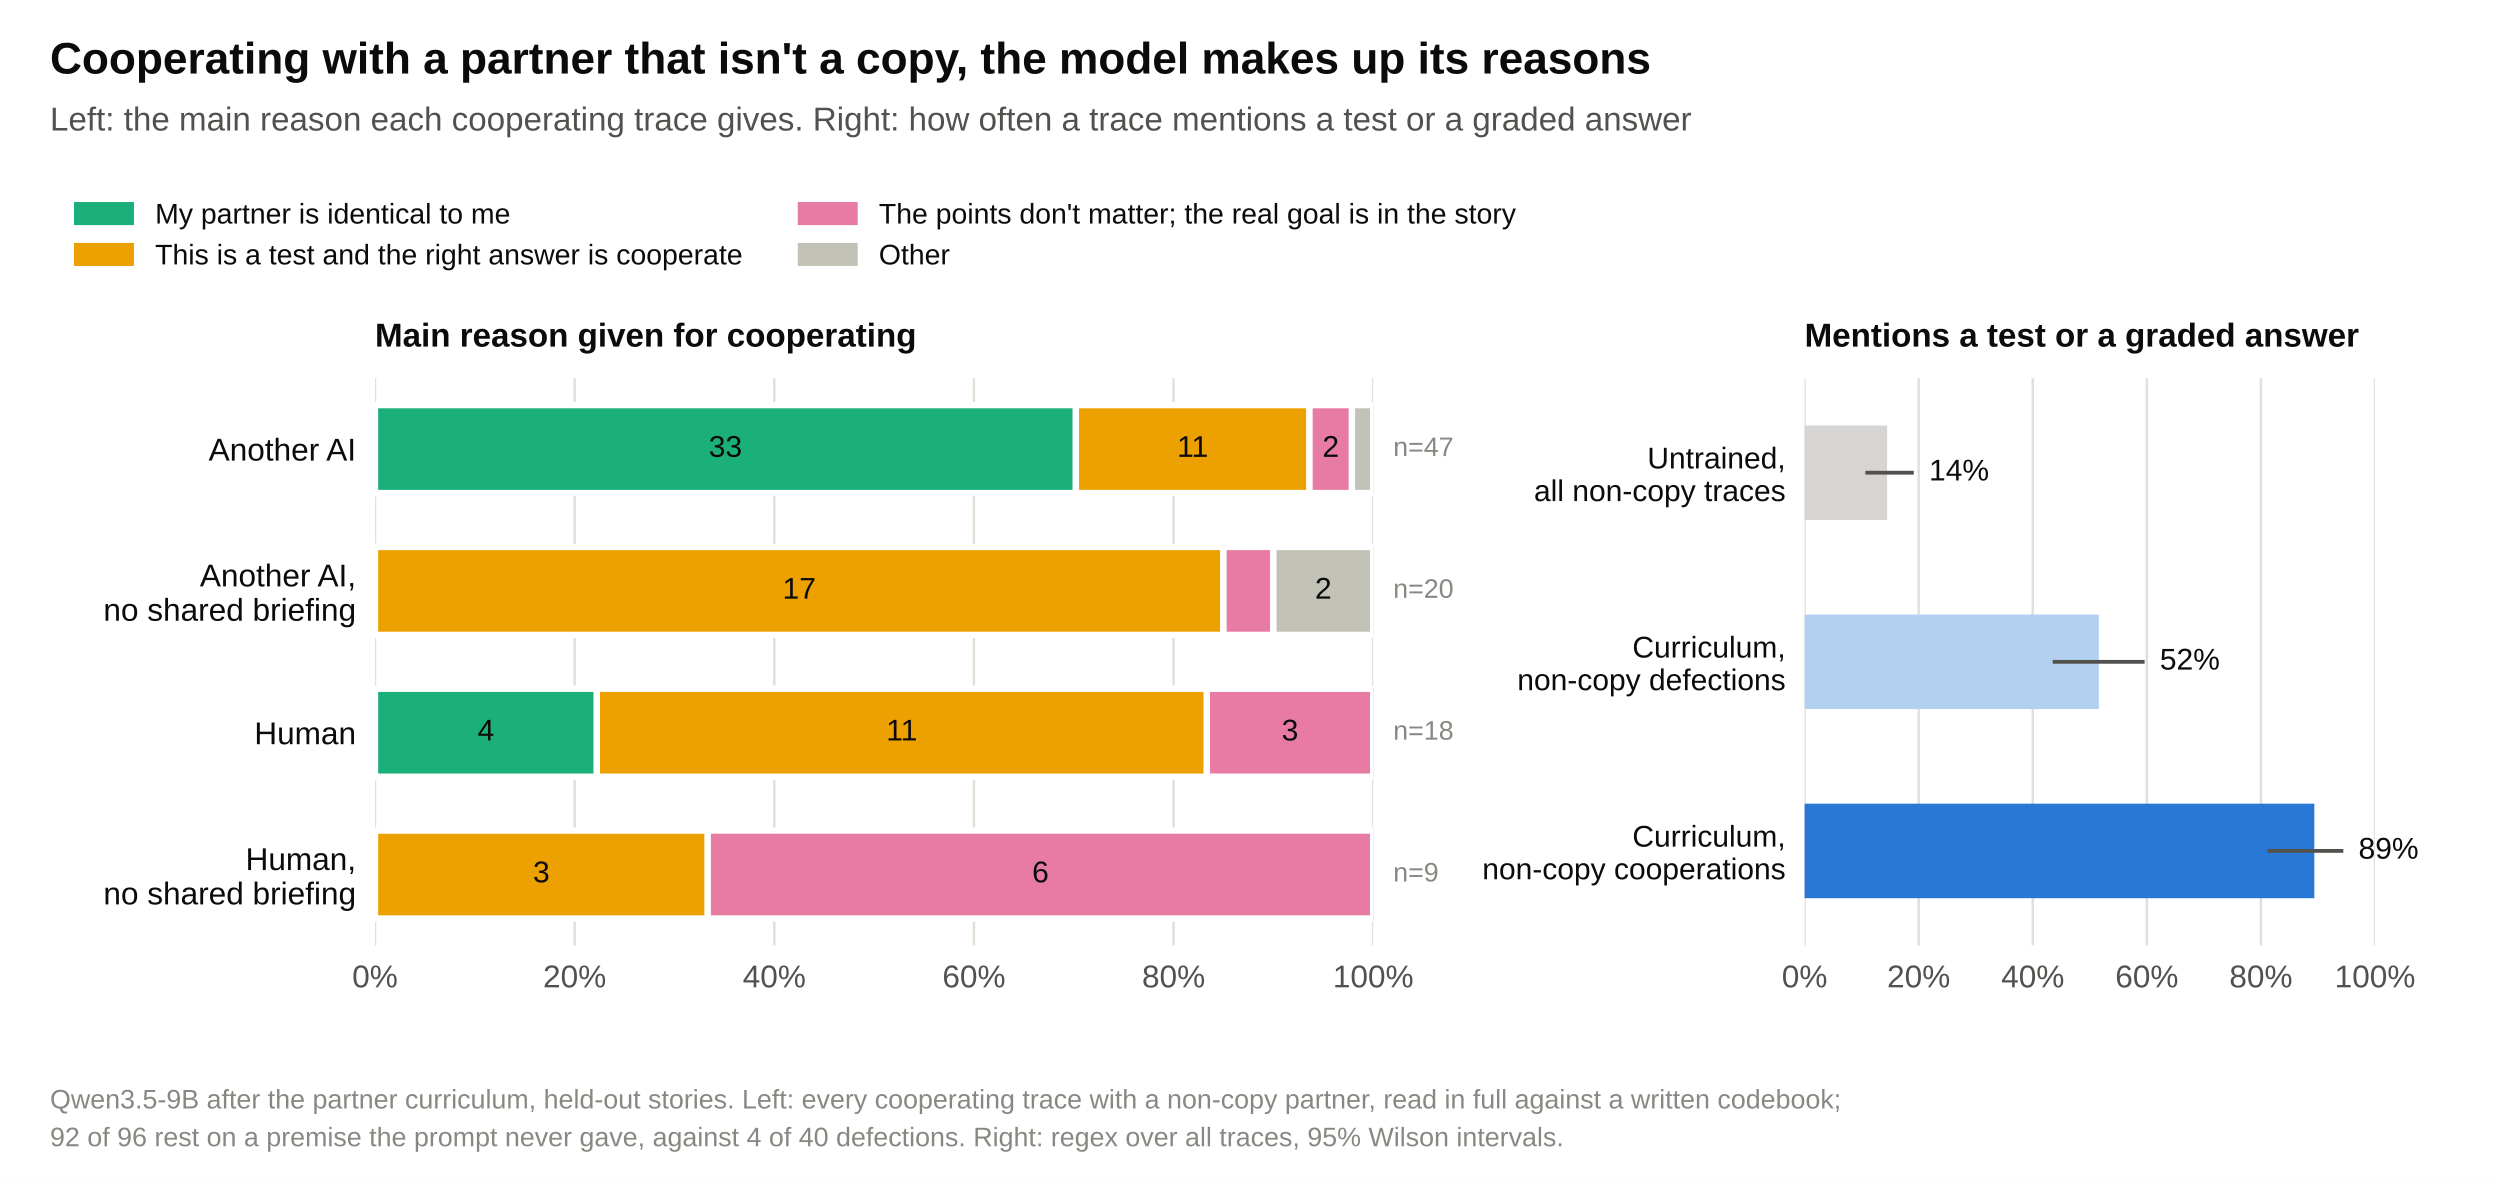
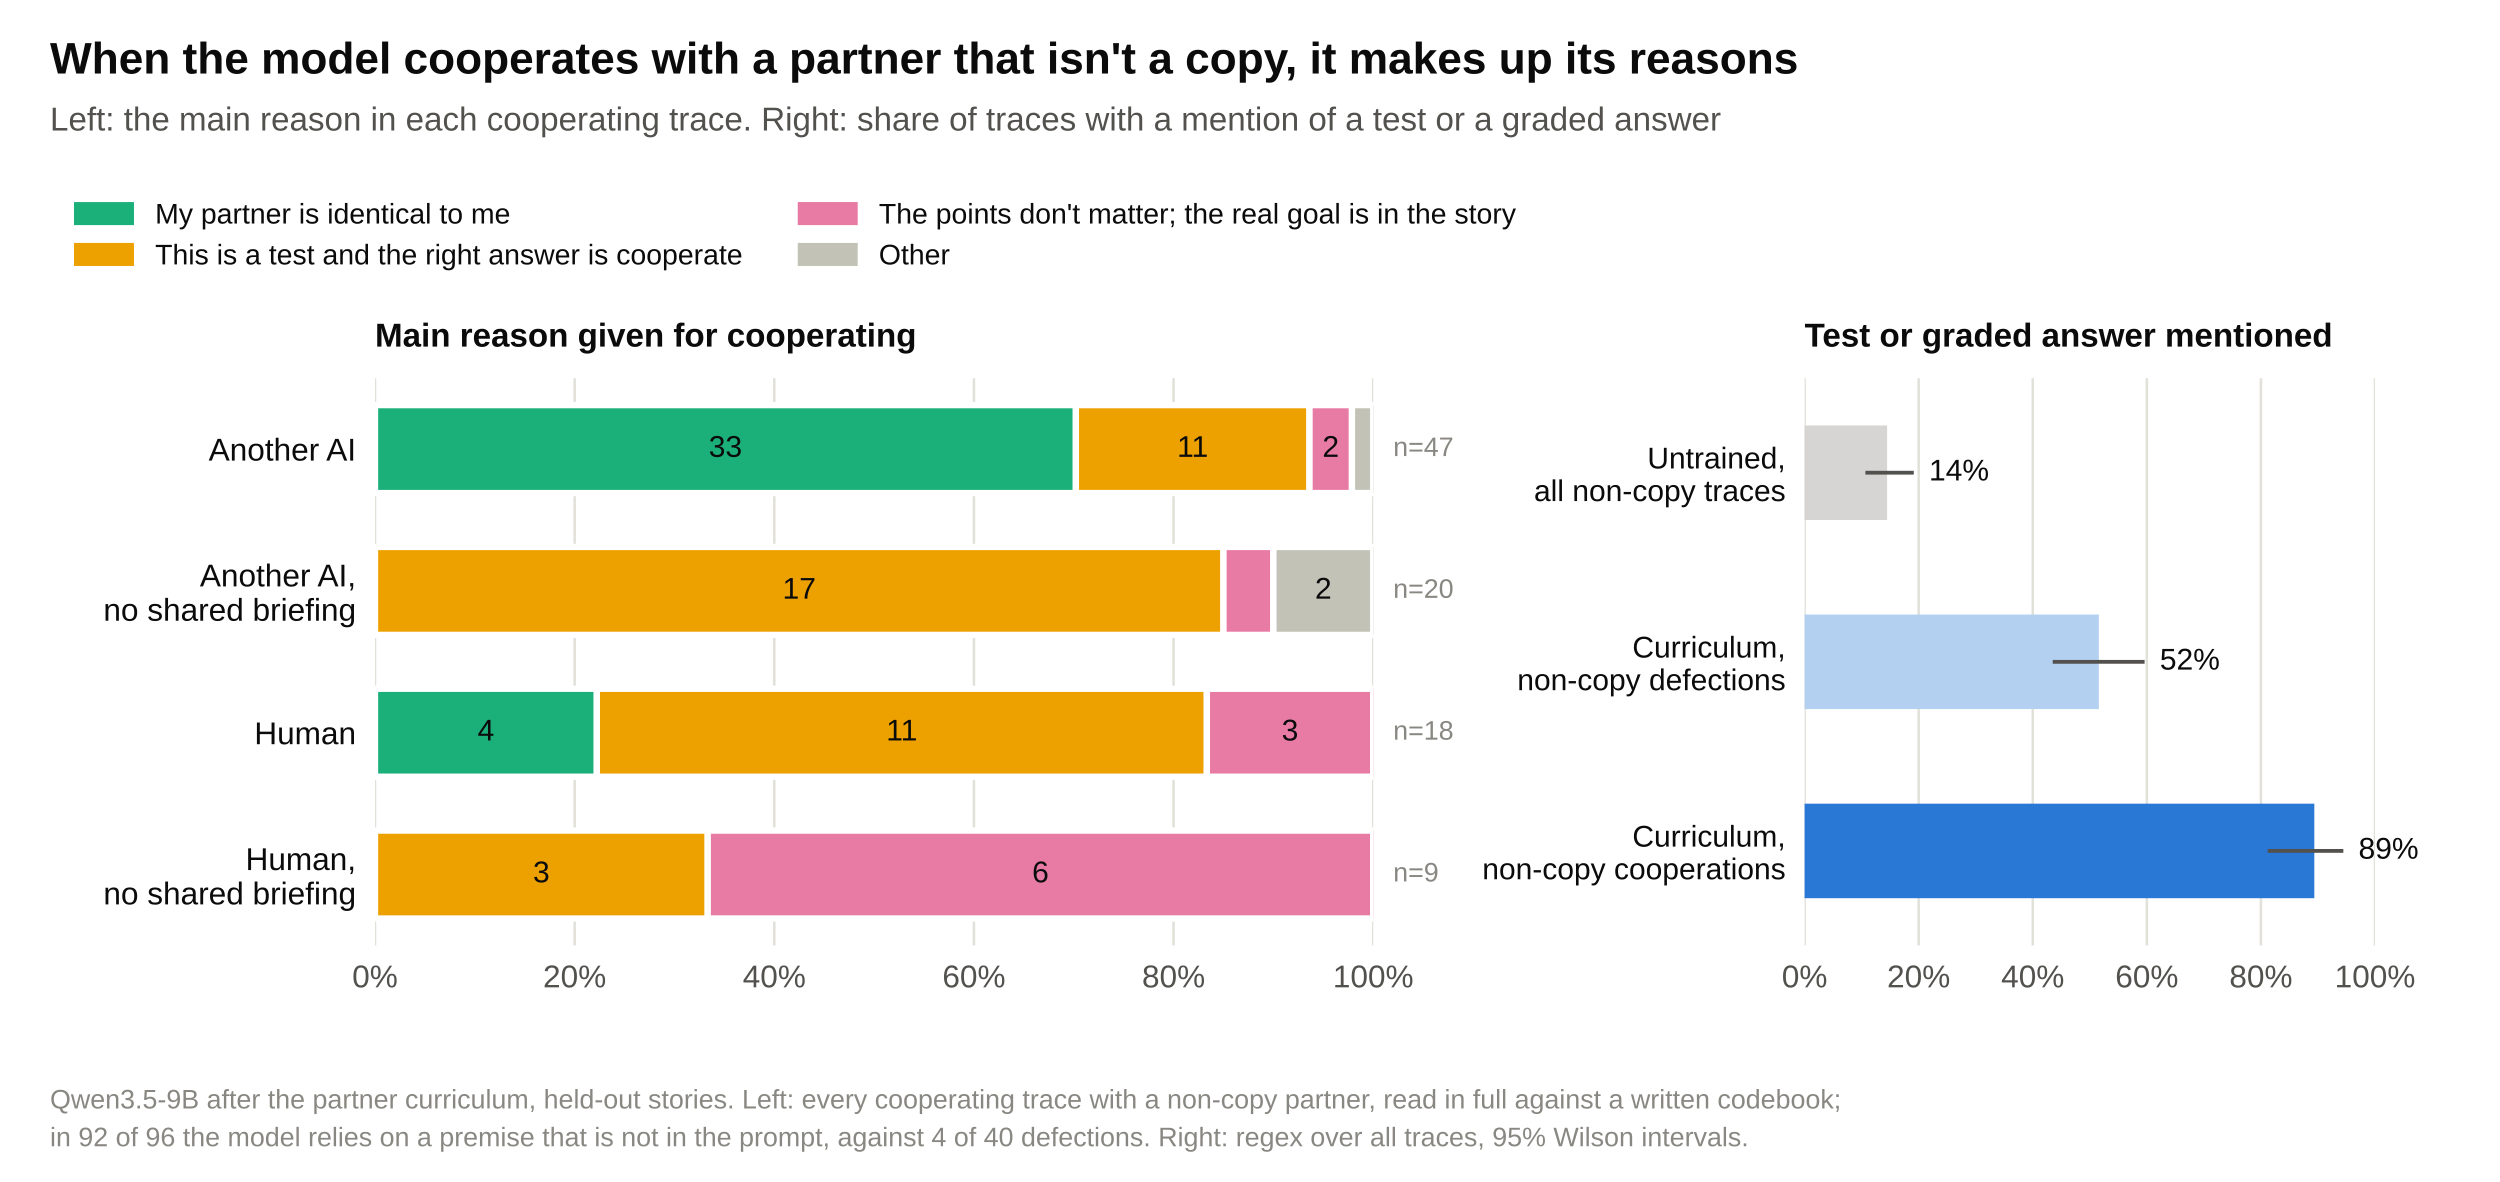
<svg xmlns="http://www.w3.org/2000/svg" width="792pt" height="374.4pt" viewBox="0 0 792 374.4" version="1.1">
  <defs>
    <style type="text/css">*{stroke-linejoin: round; stroke-linecap: butt}</style>
  </defs>
  <g id="figure_1">
    <g id="patch_1">
      <path d="M 0 374.4  L 792 374.4  L 792 0  L 0 0  z " style="fill: #ffffff" />
    </g>
    <g id="axes_1">
      <g id="patch_2">
        <path d="M 118.8 299.52  L 435.035 299.52  L 435.035 119.808  L 118.8 119.808  z " style="fill: #ffffff" />
      </g>
      <g id="matplotlib.axis_1">
        <g id="xtick_1">
          <g id="line2d_1">
-             <path d="M 118.8 299.52  L 118.8 119.808  " clip-path="url(#p99bf2820f2)" style="fill: none; stroke: #e1e0d9; stroke-width: 0.8; stroke-linecap: square" />
+             <path d="M 118.8 299.52  L 118.8 119.808  " clip-path="url(#pe96023ed8c)" style="fill: none; stroke: #e1e0d9; stroke-width: 0.8; stroke-linecap: square" />
          </g>
          <g id="line2d_2" />
          <g id="text_1">
            <text style="font-size: 10px; font-family: 'Liberation Sans'; text-anchor: middle; fill: #52514e" x="118.8" y="312.8" transform="rotate(-0 118.8 312.8003)">0%</text>
          </g>
        </g>
        <g id="xtick_2">
          <g id="line2d_3">
-             <path d="M 182.047 299.52  L 182.047 119.808  " clip-path="url(#p99bf2820f2)" style="fill: none; stroke: #e1e0d9; stroke-width: 0.8; stroke-linecap: square" />
+             <path d="M 182.047 299.52  L 182.047 119.808  " clip-path="url(#pe96023ed8c)" style="fill: none; stroke: #e1e0d9; stroke-width: 0.8; stroke-linecap: square" />
          </g>
          <g id="line2d_4" />
          <g id="text_2">
            <text style="font-size: 10px; font-family: 'Liberation Sans'; text-anchor: middle; fill: #52514e" x="182.047" y="312.8" transform="rotate(-0 182.0471 312.8003)">20%</text>
          </g>
        </g>
        <g id="xtick_3">
          <g id="line2d_5">
-             <path d="M 245.294 299.52  L 245.294 119.808  " clip-path="url(#p99bf2820f2)" style="fill: none; stroke: #e1e0d9; stroke-width: 0.8; stroke-linecap: square" />
+             <path d="M 245.294 299.52  L 245.294 119.808  " clip-path="url(#pe96023ed8c)" style="fill: none; stroke: #e1e0d9; stroke-width: 0.8; stroke-linecap: square" />
          </g>
          <g id="line2d_6" />
          <g id="text_3">
            <text style="font-size: 10px; font-family: 'Liberation Sans'; text-anchor: middle; fill: #52514e" x="245.294" y="312.8" transform="rotate(-0 245.2941 312.8003)">40%</text>
          </g>
        </g>
        <g id="xtick_4">
          <g id="line2d_7">
-             <path d="M 308.541 299.52  L 308.541 119.808  " clip-path="url(#p99bf2820f2)" style="fill: none; stroke: #e1e0d9; stroke-width: 0.8; stroke-linecap: square" />
+             <path d="M 308.541 299.52  L 308.541 119.808  " clip-path="url(#pe96023ed8c)" style="fill: none; stroke: #e1e0d9; stroke-width: 0.8; stroke-linecap: square" />
          </g>
          <g id="line2d_8" />
          <g id="text_4">
            <text style="font-size: 10px; font-family: 'Liberation Sans'; text-anchor: middle; fill: #52514e" x="308.541" y="312.8" transform="rotate(-0 308.5412 312.8003)">60%</text>
          </g>
        </g>
        <g id="xtick_5">
          <g id="line2d_9">
-             <path d="M 371.788 299.52  L 371.788 119.808  " clip-path="url(#p99bf2820f2)" style="fill: none; stroke: #e1e0d9; stroke-width: 0.8; stroke-linecap: square" />
+             <path d="M 371.788 299.52  L 371.788 119.808  " clip-path="url(#pe96023ed8c)" style="fill: none; stroke: #e1e0d9; stroke-width: 0.8; stroke-linecap: square" />
          </g>
          <g id="line2d_10" />
          <g id="text_5">
            <text style="font-size: 10px; font-family: 'Liberation Sans'; text-anchor: middle; fill: #52514e" x="371.788" y="312.8" transform="rotate(-0 371.7882 312.8003)">80%</text>
          </g>
        </g>
        <g id="xtick_6">
          <g id="line2d_11">
-             <path d="M 435.035 299.52  L 435.035 119.808  " clip-path="url(#p99bf2820f2)" style="fill: none; stroke: #e1e0d9; stroke-width: 0.8; stroke-linecap: square" />
+             <path d="M 435.035 299.52  L 435.035 119.808  " clip-path="url(#pe96023ed8c)" style="fill: none; stroke: #e1e0d9; stroke-width: 0.8; stroke-linecap: square" />
          </g>
          <g id="line2d_12" />
          <g id="text_6">
            <text style="font-size: 10px; font-family: 'Liberation Sans'; text-anchor: middle; fill: #52514e" x="435.035" y="312.8" transform="rotate(-0 435.0353 312.8003)">100%</text>
          </g>
        </g>
      </g>
      <g id="matplotlib.axis_2">
        <g id="ytick_1">
          <g id="line2d_13" />
          <g id="text_7">
            <text style="font-size: 10px; font-family: 'Liberation Sans'; text-anchor: end; fill: #0b0b0b" x="112.8" y="145.912" transform="rotate(-0 112.8 145.9121)">Another AI</text>
          </g>
        </g>
        <g id="ytick_2">
          <g id="line2d_14" />
          <g id="text_8">
            <text style="font-size: 10px; font-family: 'Liberation Sans'; fill: #0b0b0b" transform="translate(63.325 185.773)">Another AI,</text>
            <text style="font-size: 10px; font-family: 'Liberation Sans'; fill: #0b0b0b" transform="translate(32.75312 196.6568)">no shared briefing</text>
          </g>
        </g>
        <g id="ytick_3">
          <g id="line2d_15" />
          <g id="text_9">
            <text style="font-size: 10px; font-family: 'Liberation Sans'; text-anchor: end; fill: #0b0b0b" x="112.8" y="235.768" transform="rotate(-0 112.8 235.7681)">Human</text>
          </g>
        </g>
        <g id="ytick_4">
          <g id="line2d_16" />
          <g id="text_10">
            <text style="font-size: 10px; font-family: 'Liberation Sans'; fill: #0b0b0b" transform="translate(77.7875 275.629)">Human,</text>
            <text style="font-size: 10px; font-family: 'Liberation Sans'; fill: #0b0b0b" transform="translate(32.75312 286.5128)">no shared briefing</text>
          </g>
        </g>
      </g>
      <g id="patch_3">
-         <path d="M 118.8 128.344  L 340.838 128.344  L 340.838 156.2  L 118.8 156.2  z " clip-path="url(#p99bf2820f2)" style="fill: #1baf7a; stroke: #ffffff; stroke-width: 2; stroke-linejoin: miter" />
+         <path d="M 118.8 128.344  L 340.838 128.344  L 340.838 156.2  L 118.8 156.2  z " clip-path="url(#pe96023ed8c)" style="fill: #1baf7a; stroke: #ffffff; stroke-width: 2; stroke-linejoin: miter" />
      </g>
      <g id="patch_4">
-         <path d="M 340.838 128.344  L 414.85 128.344  L 414.85 156.2  L 340.838 156.2  z " clip-path="url(#p99bf2820f2)" style="fill: #eda100; stroke: #ffffff; stroke-width: 2; stroke-linejoin: miter" />
+         <path d="M 340.838 128.344  L 414.85 128.344  L 414.85 156.2  L 340.838 156.2  z " clip-path="url(#pe96023ed8c)" style="fill: #eda100; stroke: #ffffff; stroke-width: 2; stroke-linejoin: miter" />
      </g>
      <g id="patch_5">
-         <path d="M 414.85 128.344  L 428.307 128.344  L 428.307 156.2  L 414.85 156.2  z " clip-path="url(#p99bf2820f2)" style="fill: #e87ba4; stroke: #ffffff; stroke-width: 2; stroke-linejoin: miter" />
+         <path d="M 414.85 128.344  L 428.307 128.344  L 428.307 156.2  L 414.85 156.2  z " clip-path="url(#pe96023ed8c)" style="fill: #e87ba4; stroke: #ffffff; stroke-width: 2; stroke-linejoin: miter" />
      </g>
      <g id="patch_6">
-         <path d="M 428.307 128.344  L 435.035 128.344  L 435.035 156.2  L 428.307 156.2  z " clip-path="url(#p99bf2820f2)" style="fill: #c3c2b7; stroke: #ffffff; stroke-width: 2; stroke-linejoin: miter" />
+         <path d="M 428.307 128.344  L 435.035 128.344  L 435.035 156.2  L 428.307 156.2  z " clip-path="url(#pe96023ed8c)" style="fill: #c3c2b7; stroke: #ffffff; stroke-width: 2; stroke-linejoin: miter" />
      </g>
      <g id="patch_7">
-         <path d="M 118.8 173.272  L 118.8 173.272  L 118.8 201.128  L 118.8 201.128  z " clip-path="url(#p99bf2820f2)" style="fill: #1baf7a; stroke: #ffffff; stroke-width: 2; stroke-linejoin: miter" />
+         <path d="M 118.8 173.272  L 118.8 173.272  L 118.8 201.128  L 118.8 201.128  z " clip-path="url(#pe96023ed8c)" style="fill: #1baf7a; stroke: #ffffff; stroke-width: 2; stroke-linejoin: miter" />
      </g>
      <g id="patch_8">
-         <path d="M 118.8 173.272  L 387.6 173.272  L 387.6 201.128  L 118.8 201.128  z " clip-path="url(#p99bf2820f2)" style="fill: #eda100; stroke: #ffffff; stroke-width: 2; stroke-linejoin: miter" />
+         <path d="M 118.8 173.272  L 387.6 173.272  L 387.6 201.128  L 118.8 201.128  z " clip-path="url(#pe96023ed8c)" style="fill: #eda100; stroke: #ffffff; stroke-width: 2; stroke-linejoin: miter" />
      </g>
      <g id="patch_9">
-         <path d="M 387.6 173.272  L 403.412 173.272  L 403.412 201.128  L 387.6 201.128  z " clip-path="url(#p99bf2820f2)" style="fill: #e87ba4; stroke: #ffffff; stroke-width: 2; stroke-linejoin: miter" />
+         <path d="M 387.6 173.272  L 403.412 173.272  L 403.412 201.128  L 387.6 201.128  z " clip-path="url(#pe96023ed8c)" style="fill: #e87ba4; stroke: #ffffff; stroke-width: 2; stroke-linejoin: miter" />
      </g>
      <g id="patch_10">
-         <path d="M 403.412 173.272  L 435.035 173.272  L 435.035 201.128  L 403.412 201.128  z " clip-path="url(#p99bf2820f2)" style="fill: #c3c2b7; stroke: #ffffff; stroke-width: 2; stroke-linejoin: miter" />
+         <path d="M 403.412 173.272  L 435.035 173.272  L 435.035 201.128  L 403.412 201.128  z " clip-path="url(#pe96023ed8c)" style="fill: #c3c2b7; stroke: #ffffff; stroke-width: 2; stroke-linejoin: miter" />
      </g>
      <g id="patch_11">
-         <path d="M 118.8 218.2  L 189.075 218.2  L 189.075 246.056  L 118.8 246.056  z " clip-path="url(#p99bf2820f2)" style="fill: #1baf7a; stroke: #ffffff; stroke-width: 2; stroke-linejoin: miter" />
+         <path d="M 118.8 218.2  L 189.075 218.2  L 189.075 246.056  L 118.8 246.056  z " clip-path="url(#pe96023ed8c)" style="fill: #1baf7a; stroke: #ffffff; stroke-width: 2; stroke-linejoin: miter" />
      </g>
      <g id="patch_12">
-         <path d="M 189.075 218.2  L 382.329 218.2  L 382.329 246.056  L 189.075 246.056  z " clip-path="url(#p99bf2820f2)" style="fill: #eda100; stroke: #ffffff; stroke-width: 2; stroke-linejoin: miter" />
+         <path d="M 189.075 218.2  L 382.329 218.2  L 382.329 246.056  L 189.075 246.056  z " clip-path="url(#pe96023ed8c)" style="fill: #eda100; stroke: #ffffff; stroke-width: 2; stroke-linejoin: miter" />
      </g>
      <g id="patch_13">
-         <path d="M 382.329 218.2  L 435.035 218.2  L 435.035 246.056  L 382.329 246.056  z " clip-path="url(#p99bf2820f2)" style="fill: #e87ba4; stroke: #ffffff; stroke-width: 2; stroke-linejoin: miter" />
+         <path d="M 382.329 218.2  L 435.035 218.2  L 435.035 246.056  L 382.329 246.056  z " clip-path="url(#pe96023ed8c)" style="fill: #e87ba4; stroke: #ffffff; stroke-width: 2; stroke-linejoin: miter" />
      </g>
      <g id="patch_14">
-         <path d="M 435.035 218.2  L 435.035 218.2  L 435.035 246.056  L 435.035 246.056  z " clip-path="url(#p99bf2820f2)" style="fill: #c3c2b7; stroke: #ffffff; stroke-width: 2; stroke-linejoin: miter" />
+         <path d="M 435.035 218.2  L 435.035 218.2  L 435.035 246.056  L 435.035 246.056  z " clip-path="url(#pe96023ed8c)" style="fill: #c3c2b7; stroke: #ffffff; stroke-width: 2; stroke-linejoin: miter" />
      </g>
      <g id="patch_15">
-         <path d="M 118.8 263.128  L 118.8 263.128  L 118.8 290.984  L 118.8 290.984  z " clip-path="url(#p99bf2820f2)" style="fill: #1baf7a; stroke: #ffffff; stroke-width: 2; stroke-linejoin: miter" />
+         <path d="M 118.8 263.128  L 118.8 263.128  L 118.8 290.984  L 118.8 290.984  z " clip-path="url(#pe96023ed8c)" style="fill: #1baf7a; stroke: #ffffff; stroke-width: 2; stroke-linejoin: miter" />
      </g>
      <g id="patch_16">
-         <path d="M 118.8 263.128  L 224.212 263.128  L 224.212 290.984  L 118.8 290.984  z " clip-path="url(#p99bf2820f2)" style="fill: #eda100; stroke: #ffffff; stroke-width: 2; stroke-linejoin: miter" />
+         <path d="M 118.8 263.128  L 224.212 263.128  L 224.212 290.984  L 118.8 290.984  z " clip-path="url(#pe96023ed8c)" style="fill: #eda100; stroke: #ffffff; stroke-width: 2; stroke-linejoin: miter" />
      </g>
      <g id="patch_17">
-         <path d="M 224.212 263.128  L 435.035 263.128  L 435.035 290.984  L 224.212 290.984  z " clip-path="url(#p99bf2820f2)" style="fill: #e87ba4; stroke: #ffffff; stroke-width: 2; stroke-linejoin: miter" />
+         <path d="M 224.212 263.128  L 435.035 263.128  L 435.035 290.984  L 224.212 290.984  z " clip-path="url(#pe96023ed8c)" style="fill: #e87ba4; stroke: #ffffff; stroke-width: 2; stroke-linejoin: miter" />
      </g>
      <g id="patch_18">
-         <path d="M 435.035 263.128  L 435.035 263.128  L 435.035 290.984  L 435.035 290.984  z " clip-path="url(#p99bf2820f2)" style="fill: #c3c2b7; stroke: #ffffff; stroke-width: 2; stroke-linejoin: miter" />
+         <path d="M 435.035 263.128  L 435.035 263.128  L 435.035 290.984  L 435.035 290.984  z " clip-path="url(#pe96023ed8c)" style="fill: #c3c2b7; stroke: #ffffff; stroke-width: 2; stroke-linejoin: miter" />
      </g>
      <g id="text_11">
        <text style="font-size: 9.5px; font-family: 'Liberation Sans'; text-anchor: middle; fill: #0b0b0b" x="229.819" y="144.73" transform="rotate(-0 229.8188 144.7305)">33</text>
      </g>
      <g id="text_12">
        <text style="font-size: 9.5px; font-family: 'Liberation Sans'; text-anchor: middle; fill: #0b0b0b" x="377.844" y="144.73" transform="rotate(-0 377.8438 144.7305)">11</text>
      </g>
      <g id="text_13">
        <text style="font-size: 9.5px; font-family: 'Liberation Sans'; text-anchor: middle; fill: #0b0b0b" x="421.578" y="144.73" transform="rotate(-0 421.5785 144.7305)">2</text>
      </g>
      <g id="text_14">
        <text style="font-size: 8.5px; font-family: 'Liberation Sans'; text-anchor: start; fill: #898781" x="441.36" y="144.472" transform="rotate(-0 441.36 144.4717)">n=47</text>
      </g>
      <g id="text_15">
        <text style="font-size: 9.5px; font-family: 'Liberation Sans'; text-anchor: middle; fill: #0b0b0b" x="253.2" y="189.658" transform="rotate(-0 253.2 189.6585)">17</text>
      </g>
      <g id="text_16">
        <text style="font-size: 9.5px; font-family: 'Liberation Sans'; text-anchor: middle; fill: #0b0b0b" x="419.224" y="189.658" transform="rotate(-0 419.2235 189.6585)">2</text>
      </g>
      <g id="text_17">
        <text style="font-size: 8.5px; font-family: 'Liberation Sans'; text-anchor: start; fill: #898781" x="441.36" y="189.4" transform="rotate(-0 441.36 189.3997)">n=20</text>
      </g>
      <g id="text_18">
        <text style="font-size: 9.5px; font-family: 'Liberation Sans'; text-anchor: middle; fill: #0b0b0b" x="153.937" y="234.586" transform="rotate(-0 153.9373 234.5865)">4</text>
      </g>
      <g id="text_19">
        <text style="font-size: 9.5px; font-family: 'Liberation Sans'; text-anchor: middle; fill: #0b0b0b" x="285.702" y="234.586" transform="rotate(-0 285.702 234.5865)">11</text>
      </g>
      <g id="text_20">
        <text style="font-size: 9.5px; font-family: 'Liberation Sans'; text-anchor: middle; fill: #0b0b0b" x="408.682" y="234.586" transform="rotate(-0 408.6824 234.5865)">3</text>
      </g>
      <g id="text_21">
        <text style="font-size: 8.5px; font-family: 'Liberation Sans'; text-anchor: start; fill: #898781" x="441.36" y="234.328" transform="rotate(-0 441.36 234.3277)">n=18</text>
      </g>
      <g id="text_22">
        <text style="font-size: 9.5px; font-family: 'Liberation Sans'; text-anchor: middle; fill: #0b0b0b" x="171.506" y="279.514" transform="rotate(-0 171.5059 279.5145)">3</text>
      </g>
      <g id="text_23">
        <text style="font-size: 9.5px; font-family: 'Liberation Sans'; text-anchor: middle; fill: #0b0b0b" x="329.624" y="279.514" transform="rotate(-0 329.6235 279.5145)">6</text>
      </g>
      <g id="text_24">
        <text style="font-size: 8.5px; font-family: 'Liberation Sans'; text-anchor: start; fill: #898781" x="441.36" y="279.256" transform="rotate(-0 441.36 279.2557)">n=9</text>
      </g>
      <g id="text_25">
        <text style="font-weight: 700; font-size: 10.5px; font-family: 'Liberation Sans'; text-anchor: start; fill: #0b0b0b" x="118.8" y="109.808" transform="rotate(-0 118.8 109.808)">Main reason given for cooperating</text>
      </g>
    </g>
    <g id="axes_2">
      <g id="patch_19">
        <path d="M 571.694 299.52  L 752.4 299.52  L 752.4 119.808  L 571.694 119.808  z " style="fill: #ffffff" />
      </g>
      <g id="matplotlib.axis_3">
        <g id="xtick_7">
          <g id="line2d_17">
-             <path d="M 571.694 299.52  L 571.694 119.808  " clip-path="url(#p615b165ea1)" style="fill: none; stroke: #e1e0d9; stroke-width: 0.8; stroke-linecap: square" />
+             <path d="M 571.694 299.52  L 571.694 119.808  " clip-path="url(#p1e9e0fd898)" style="fill: none; stroke: #e1e0d9; stroke-width: 0.8; stroke-linecap: square" />
          </g>
          <g id="line2d_18" />
          <g id="text_26">
            <text style="font-size: 10px; font-family: 'Liberation Sans'; text-anchor: middle; fill: #52514e" x="571.694" y="312.8" transform="rotate(-0 571.6941 312.8003)">0%</text>
          </g>
        </g>
        <g id="xtick_8">
          <g id="line2d_19">
-             <path d="M 607.835 299.52  L 607.835 119.808  " clip-path="url(#p615b165ea1)" style="fill: none; stroke: #e1e0d9; stroke-width: 0.8; stroke-linecap: square" />
+             <path d="M 607.835 299.52  L 607.835 119.808  " clip-path="url(#p1e9e0fd898)" style="fill: none; stroke: #e1e0d9; stroke-width: 0.8; stroke-linecap: square" />
          </g>
          <g id="line2d_20" />
          <g id="text_27">
            <text style="font-size: 10px; font-family: 'Liberation Sans'; text-anchor: middle; fill: #52514e" x="607.835" y="312.8" transform="rotate(-0 607.8353 312.8003)">20%</text>
          </g>
        </g>
        <g id="xtick_9">
          <g id="line2d_21">
-             <path d="M 643.976 299.52  L 643.976 119.808  " clip-path="url(#p615b165ea1)" style="fill: none; stroke: #e1e0d9; stroke-width: 0.8; stroke-linecap: square" />
+             <path d="M 643.976 299.52  L 643.976 119.808  " clip-path="url(#p1e9e0fd898)" style="fill: none; stroke: #e1e0d9; stroke-width: 0.8; stroke-linecap: square" />
          </g>
          <g id="line2d_22" />
          <g id="text_28">
            <text style="font-size: 10px; font-family: 'Liberation Sans'; text-anchor: middle; fill: #52514e" x="643.976" y="312.8" transform="rotate(-0 643.9765 312.8003)">40%</text>
          </g>
        </g>
        <g id="xtick_10">
          <g id="line2d_23">
-             <path d="M 680.118 299.52  L 680.118 119.808  " clip-path="url(#p615b165ea1)" style="fill: none; stroke: #e1e0d9; stroke-width: 0.8; stroke-linecap: square" />
+             <path d="M 680.118 299.52  L 680.118 119.808  " clip-path="url(#p1e9e0fd898)" style="fill: none; stroke: #e1e0d9; stroke-width: 0.8; stroke-linecap: square" />
          </g>
          <g id="line2d_24" />
          <g id="text_29">
            <text style="font-size: 10px; font-family: 'Liberation Sans'; text-anchor: middle; fill: #52514e" x="680.118" y="312.8" transform="rotate(-0 680.1176 312.8003)">60%</text>
          </g>
        </g>
        <g id="xtick_11">
          <g id="line2d_25">
-             <path d="M 716.259 299.52  L 716.259 119.808  " clip-path="url(#p615b165ea1)" style="fill: none; stroke: #e1e0d9; stroke-width: 0.8; stroke-linecap: square" />
+             <path d="M 716.259 299.52  L 716.259 119.808  " clip-path="url(#p1e9e0fd898)" style="fill: none; stroke: #e1e0d9; stroke-width: 0.8; stroke-linecap: square" />
          </g>
          <g id="line2d_26" />
          <g id="text_30">
            <text style="font-size: 10px; font-family: 'Liberation Sans'; text-anchor: middle; fill: #52514e" x="716.259" y="312.8" transform="rotate(-0 716.2588 312.8003)">80%</text>
          </g>
        </g>
        <g id="xtick_12">
          <g id="line2d_27">
-             <path d="M 752.4 299.52  L 752.4 119.808  " clip-path="url(#p615b165ea1)" style="fill: none; stroke: #e1e0d9; stroke-width: 0.8; stroke-linecap: square" />
+             <path d="M 752.4 299.52  L 752.4 119.808  " clip-path="url(#p1e9e0fd898)" style="fill: none; stroke: #e1e0d9; stroke-width: 0.8; stroke-linecap: square" />
          </g>
          <g id="line2d_28" />
          <g id="text_31">
            <text style="font-size: 10px; font-family: 'Liberation Sans'; text-anchor: middle; fill: #52514e" x="752.4" y="312.8" transform="rotate(-0 752.4 312.8003)">100%</text>
          </g>
        </g>
      </g>
      <g id="matplotlib.axis_4">
        <g id="ytick_5">
          <g id="line2d_29" />
          <g id="text_32">
            <text style="font-size: 9.5px; font-family: 'Liberation Sans'; fill: #0b0b0b" transform="translate(521.8665 148.4043)">Untrained,</text>
            <text style="font-size: 9.5px; font-family: 'Liberation Sans'; fill: #0b0b0b" transform="translate(485.9654 158.7439)">all non-copy traces</text>
          </g>
        </g>
        <g id="ytick_6">
          <g id="line2d_30" />
          <g id="text_33">
            <text style="font-size: 9.5px; font-family: 'Liberation Sans'; fill: #0b0b0b" transform="translate(517.1343 208.3083)">Curriculum,</text>
            <text style="font-size: 9.5px; font-family: 'Liberation Sans'; fill: #0b0b0b" transform="translate(480.6736 218.6479)">non-copy defections</text>
          </g>
        </g>
        <g id="ytick_7">
          <g id="line2d_31" />
          <g id="text_34">
            <text style="font-size: 9.5px; font-family: 'Liberation Sans'; fill: #0b0b0b" transform="translate(517.1343 268.2123)">Curriculum,</text>
            <text style="font-size: 9.5px; font-family: 'Liberation Sans'; fill: #0b0b0b" transform="translate(469.5838 278.5519)">non-copy cooperations</text>
          </g>
        </g>
      </g>
      <g id="patch_20">
-         <path d="M 571.694 134.784  L 597.841 134.784  L 597.841 164.736  L 571.694 164.736  z " clip-path="url(#p615b165ea1)" style="fill: #d6d5d3" />
+         <path d="M 571.694 134.784  L 597.841 134.784  L 597.841 164.736  L 571.694 164.736  z " clip-path="url(#p1e9e0fd898)" style="fill: #d6d5d3" />
      </g>
      <g id="patch_21">
-         <path d="M 571.694 194.688  L 664.925 194.688  L 664.925 224.64  L 571.694 224.64  z " clip-path="url(#p615b165ea1)" style="fill: #b4d0f1" />
+         <path d="M 571.694 194.688  L 664.925 194.688  L 664.925 224.64  L 571.694 224.64  z " clip-path="url(#p1e9e0fd898)" style="fill: #b4d0f1" />
      </g>
      <g id="patch_22">
-         <path d="M 571.694 254.592  L 733.176 254.592  L 733.176 284.544  L 571.694 284.544  z " clip-path="url(#p615b165ea1)" style="fill: #2a78d6" />
+         <path d="M 571.694 254.592  L 733.176 254.592  L 733.176 284.544  L 571.694 284.544  z " clip-path="url(#p1e9e0fd898)" style="fill: #2a78d6" />
      </g>
      <g id="line2d_32">
-         <path d="M 591.559 149.76  L 605.69 149.76  " clip-path="url(#p615b165ea1)" style="fill: none; stroke: #52514e; stroke-width: 1.2; stroke-linecap: square" />
+         <path d="M 591.559 149.76  L 605.69 149.76  " clip-path="url(#p1e9e0fd898)" style="fill: none; stroke: #52514e; stroke-width: 1.2; stroke-linecap: square" />
      </g>
      <g id="line2d_33">
-         <path d="M 650.899 209.664  L 678.813 209.664  " clip-path="url(#p615b165ea1)" style="fill: none; stroke: #52514e; stroke-width: 1.2; stroke-linecap: square" />
+         <path d="M 650.899 209.664  L 678.813 209.664  " clip-path="url(#p1e9e0fd898)" style="fill: none; stroke: #52514e; stroke-width: 1.2; stroke-linecap: square" />
      </g>
      <g id="line2d_34">
-         <path d="M 718.995 269.568  L 741.771 269.568  " clip-path="url(#p615b165ea1)" style="fill: none; stroke: #52514e; stroke-width: 1.2; stroke-linecap: square" />
+         <path d="M 718.995 269.568  L 741.771 269.568  " clip-path="url(#p1e9e0fd898)" style="fill: none; stroke: #52514e; stroke-width: 1.2; stroke-linecap: square" />
      </g>
      <g id="text_35">
        <text style="font-size: 9.5px; font-family: 'Liberation Sans'; text-anchor: start; fill: #0b0b0b" x="611.112" y="152.218" transform="rotate(-0 611.1116 152.2185)">14%</text>
      </g>
      <g id="text_36">
        <text style="font-size: 9.5px; font-family: 'Liberation Sans'; text-anchor: start; fill: #0b0b0b" x="684.234" y="212.122" transform="rotate(-0 684.2337 212.1225)">52%</text>
      </g>
      <g id="text_37">
        <text style="font-size: 9.5px; font-family: 'Liberation Sans'; text-anchor: start; fill: #0b0b0b" x="747.192" y="272.026" transform="rotate(-0 747.1924 272.0265)">89%</text>
      </g>
      <g id="text_38">
-         <text style="font-weight: 700; font-size: 10.5px; font-family: 'Liberation Sans'; text-anchor: start; fill: #0b0b0b" x="571.694" y="109.808" transform="rotate(-0 571.6941 109.808)">Mentions a test or a graded answer</text>
+         <text style="font-weight: 700; font-size: 10.5px; font-family: 'Liberation Sans'; text-anchor: start; fill: #0b0b0b" x="571.694" y="109.808" transform="rotate(-0 571.6941 109.808)">Test or graded answer mentioned</text>
      </g>
    </g>
    <g id="text_39">
-       <text style="font-weight: 700; font-size: 14px; font-family: 'Liberation Sans'; text-anchor: start; fill: #0b0b0b" x="15.84" y="23.296" transform="rotate(-0 15.84 23.29638)">Cooperating with a partner that isn't a copy, the model makes up its reasons</text>
+       <text style="font-weight: 700; font-size: 14px; font-family: 'Liberation Sans'; text-anchor: start; fill: #0b0b0b" x="15.84" y="23.296" transform="rotate(-0 15.84 23.29638)">When the model cooperates with a partner that isn't a copy, it makes up its reasons</text>
    </g>
    <g id="text_40">
-       <text style="font-size: 10.5px; font-family: 'Liberation Sans'; text-anchor: start; fill: #52514e" x="15.84" y="41.34" transform="rotate(-0 15.84 41.34029)">Left: the main reason each cooperating trace gives. Right: how often a trace mentions a test or a graded answer</text>
+       <text style="font-size: 10.5px; font-family: 'Liberation Sans'; text-anchor: start; fill: #52514e" x="15.84" y="41.34" transform="rotate(-0 15.84 41.34029)">Left: the main reason in each cooperating trace. Right: share of traces with a mention of a test or a graded answer</text>
    </g>
    <g id="text_41">
      <text style="font-size: 8.5px; font-family: 'Liberation Sans'; fill: #898781" transform="translate(15.84 351.1617)">Qwen3.5-9B after the partner curriculum, held-out stories. Left: every cooperating trace with a non-copy partner, read in full against a written codebook;</text>
-       <text style="font-size: 8.5px; font-family: 'Liberation Sans'; fill: #898781" transform="translate(15.84 363.1273)">92 of 96 rest on a premise the prompt never gave, against 4 of 40 defections. Right: regex over all traces, 95% Wilson intervals.</text>
+       <text style="font-size: 8.5px; font-family: 'Liberation Sans'; fill: #898781" transform="translate(15.84 363.1273)">in 92 of 96 the model relies on a premise that is not in the prompt, against 4 of 40 defections. Right: regex over all traces, 95% Wilson intervals.</text>
    </g>
    <g id="legend_1">
      <g id="patch_23">
        <path d="M 23.94 70.812  L 41.94 70.812  L 41.94 64.512  L 23.94 64.512  z " style="fill: #1baf7a; stroke: #1baf7a; stroke-linejoin: miter" />
      </g>
      <g id="text_42">
        <text style="font-size: 9px; font-family: 'Liberation Sans'; text-anchor: start; fill: #0b0b0b" x="49.14" y="70.812" transform="rotate(-0 49.14 70.81225)">My partner is identical to me</text>
      </g>
      <g id="patch_24">
        <path d="M 23.94 83.759  L 41.94 83.759  L 41.94 77.459  L 23.94 77.459  z " style="fill: #eda100; stroke: #eda100; stroke-linejoin: miter" />
      </g>
      <g id="text_43">
        <text style="font-size: 9px; font-family: 'Liberation Sans'; text-anchor: start; fill: #0b0b0b" x="49.14" y="83.759" transform="rotate(-0 49.14 83.75853)">This is a test and the right answer is cooperate</text>
      </g>
      <g id="patch_25">
        <path d="M 253.222 70.812  L 271.222 70.812  L 271.222 64.512  L 253.222 64.512  z " style="fill: #e87ba4; stroke: #e87ba4; stroke-linejoin: miter" />
      </g>
      <g id="text_44">
        <text style="font-size: 9px; font-family: 'Liberation Sans'; text-anchor: start; fill: #0b0b0b" x="278.422" y="70.812" transform="rotate(-0 278.422 70.81225)">The points don't matter; the real goal is in the story</text>
      </g>
      <g id="patch_26">
        <path d="M 253.222 83.759  L 271.222 83.759  L 271.222 77.459  L 253.222 77.459  z " style="fill: #c3c2b7; stroke: #c3c2b7; stroke-linejoin: miter" />
      </g>
      <g id="text_45">
        <text style="font-size: 9px; font-family: 'Liberation Sans'; text-anchor: start; fill: #0b0b0b" x="278.422" y="83.759" transform="rotate(-0 278.422 83.75853)">Other</text>
      </g>
    </g>
  </g>
  <defs>
-     <clipPath id="p99bf2820f2">
+     <clipPath id="pe96023ed8c">
      <rect x="118.8" y="119.808" width="316.235" height="179.712" />
    </clipPath>
-     <clipPath id="p615b165ea1">
+     <clipPath id="p1e9e0fd898">
      <rect x="571.694" y="119.808" width="180.706" height="179.712" />
    </clipPath>
  </defs>
</svg>
